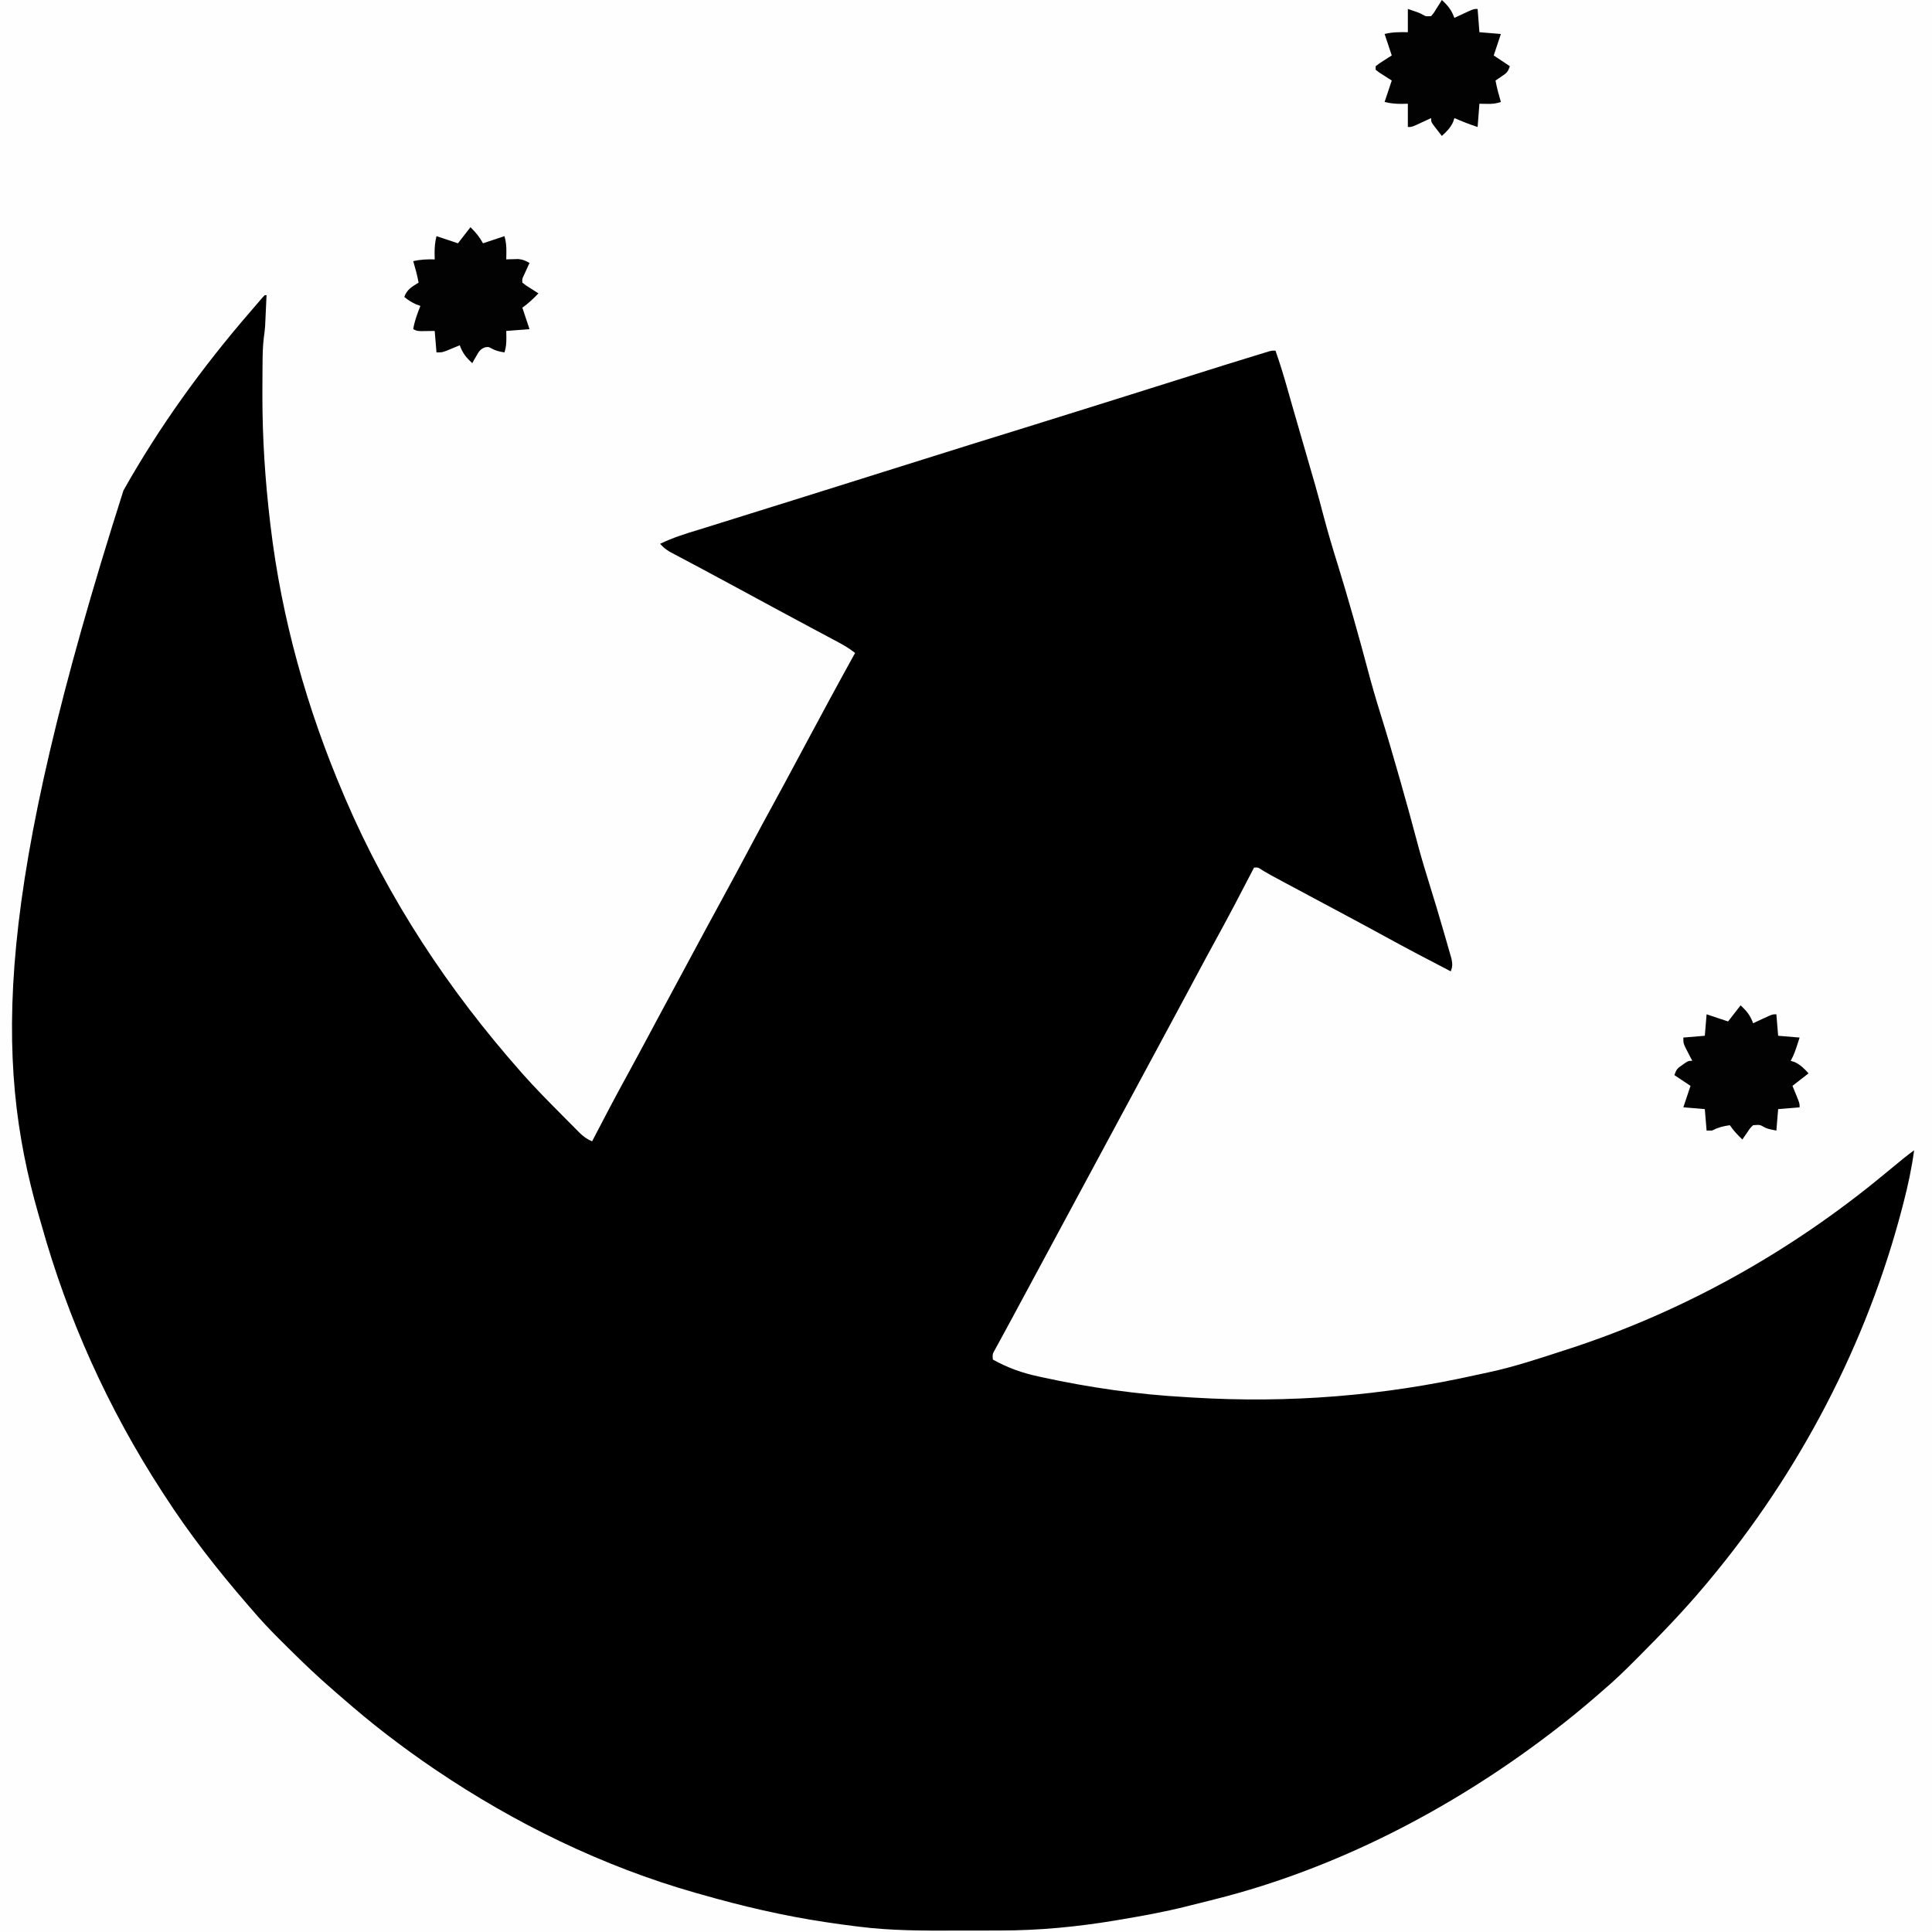
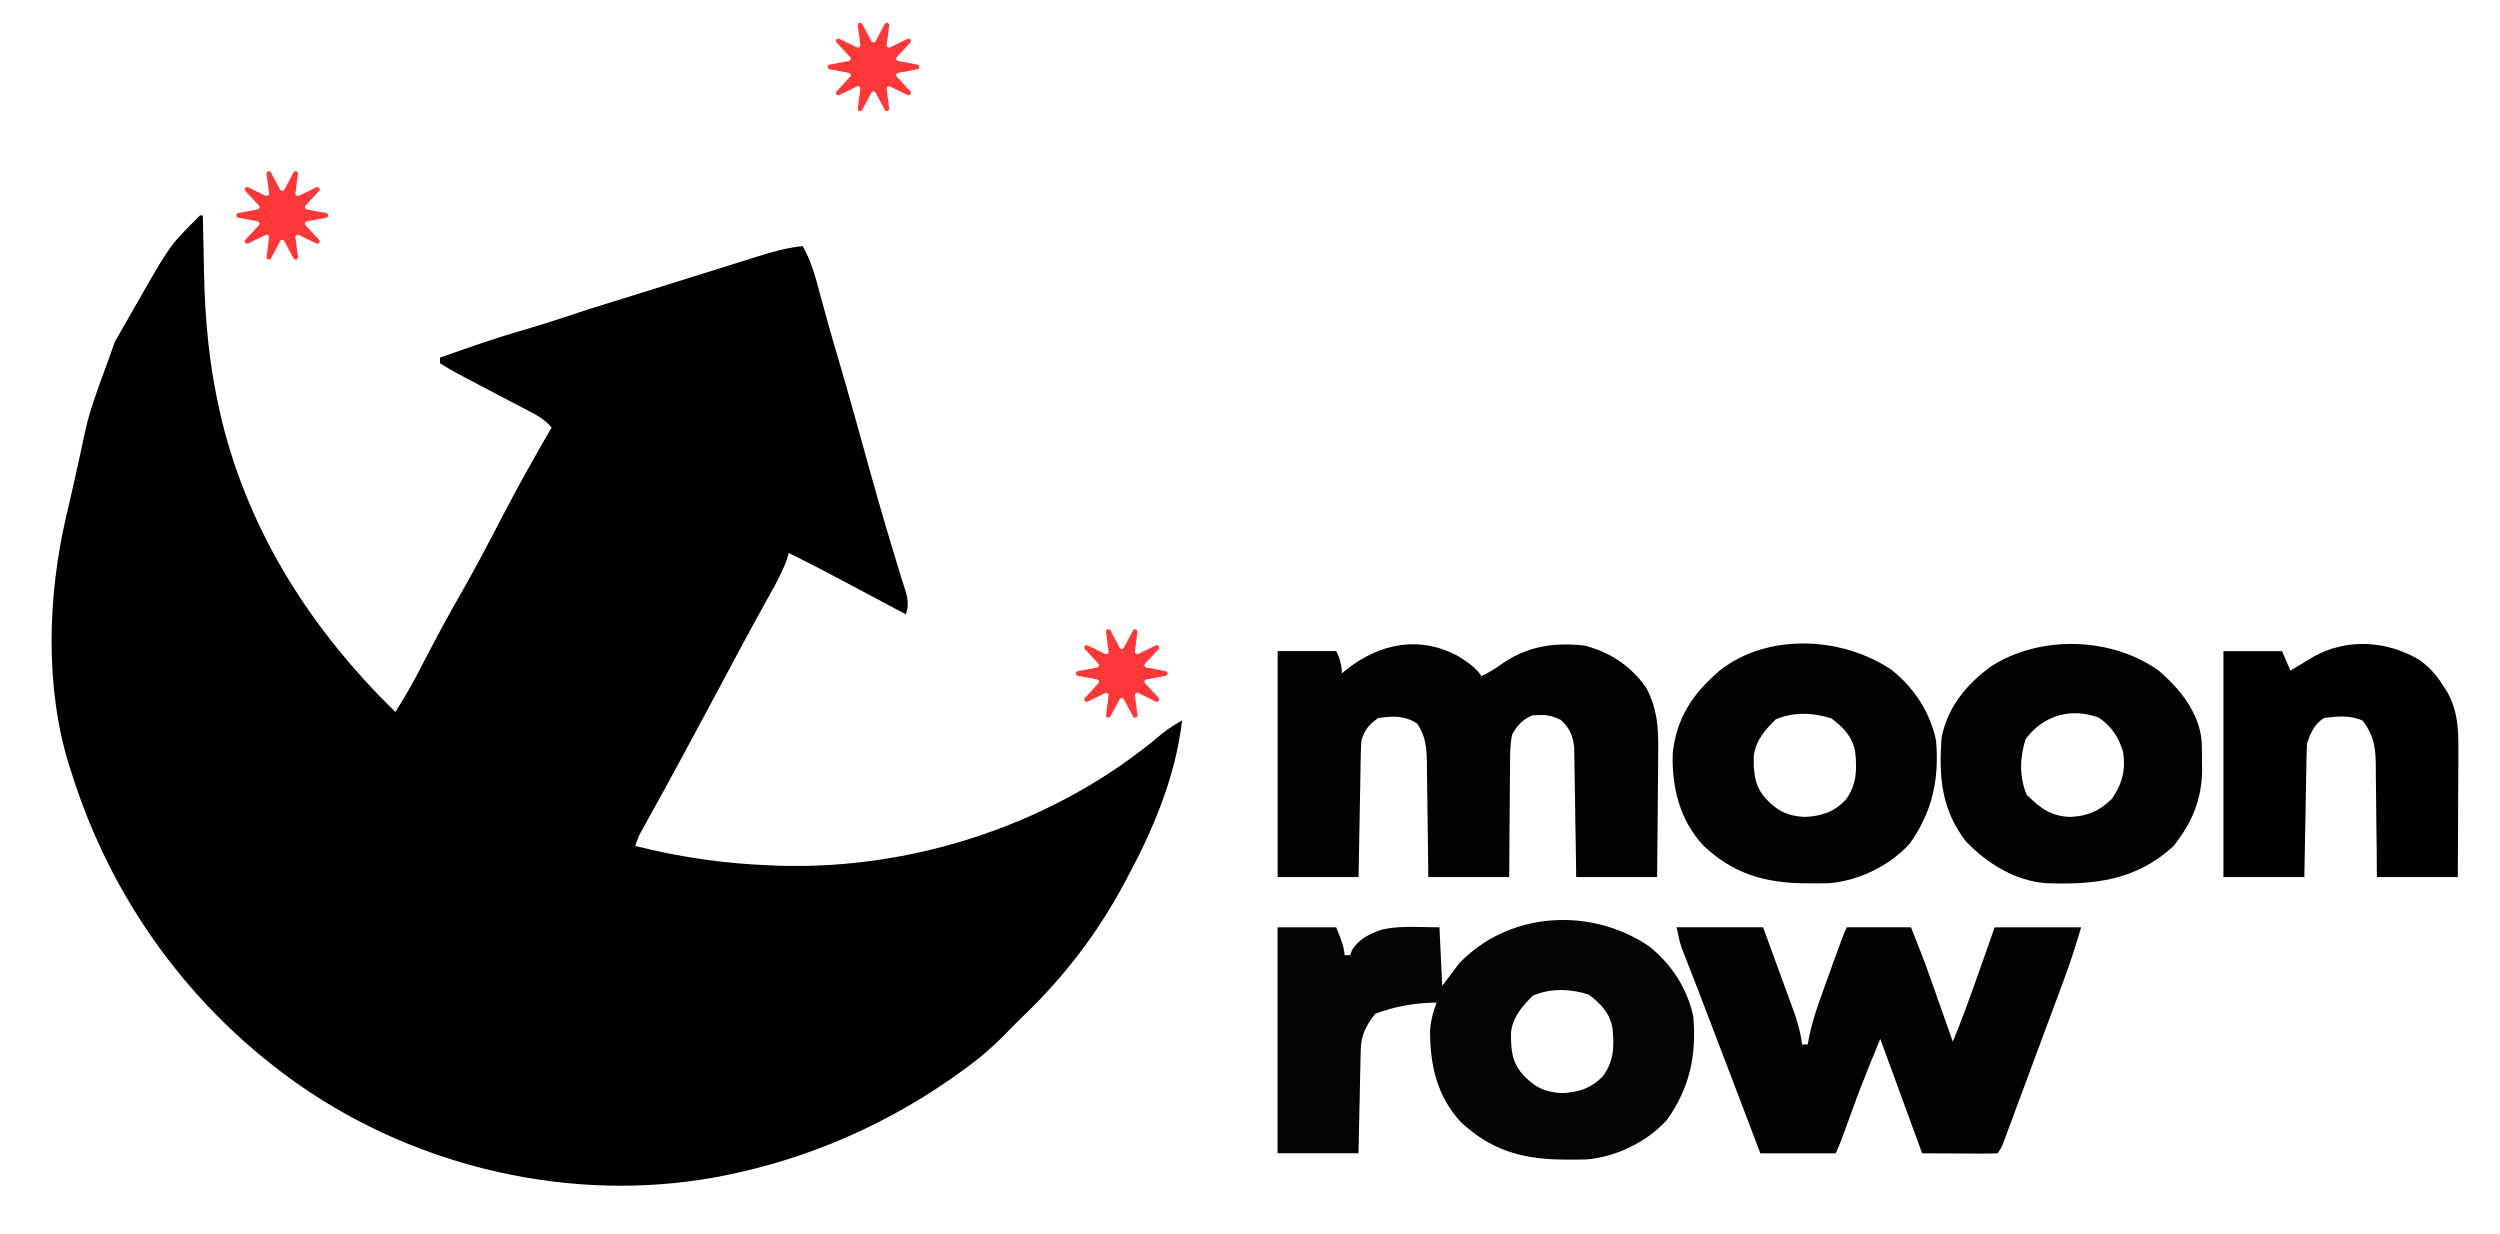
- <svg xmlns="http://www.w3.org/2000/svg" version="1.1" width="1080" height="1080">
-   <path d="M0 0 C356.4 0 712.8 0 1080 0 C1080 356.4 1080 712.8 1080 1080 C723.6 1080 367.2 1080 0 1080 C0 723.6 0 367.2 0 0 Z " fill="#FEFEFE" transform="translate(0,0)" />
-   <path d="M0 0 C0.33 0 0.66 0 1 0 C0.859 3.167 0.711 6.333 0.562 9.5 C0.523 10.387 0.484 11.274 0.443 12.188 C0.401 13.064 0.36 13.941 0.316 14.844 C0.261 16.038 0.261 16.038 0.205 17.256 C0.046 19.389 -0.211 21.515 -0.505 23.634 C-1.162 28.754 -1.199 33.856 -1.238 39.012 C-1.253 40.61 -1.253 40.61 -1.268 42.24 C-1.293 45.723 -1.305 49.205 -1.312 52.688 C-1.315 53.883 -1.318 55.078 -1.32 56.31 C-1.326 80.045 0.208 103.439 3 127 C3.084 127.715 3.169 128.43 3.256 129.167 C9.425 180.806 23.573 231.199 44 279 C44.356 279.837 44.712 280.675 45.079 281.538 C69.14 337.68 102.641 388.287 143 434 C143.451 434.512 143.902 435.024 144.367 435.551 C151.251 443.309 158.548 450.672 165.854 458.029 C166.946 459.13 168.037 460.232 169.127 461.335 C170.673 462.9 172.226 464.457 173.781 466.012 C174.689 466.924 175.598 467.836 176.533 468.776 C178.67 470.702 180.365 471.916 183 473 C183.451 472.128 183.451 472.128 183.911 471.238 C189.92 459.632 196.006 448.077 202.291 436.618 C206.364 429.186 210.379 421.724 214.375 414.25 C215.652 411.862 216.93 409.474 218.207 407.086 C218.523 406.495 218.84 405.903 219.166 405.294 C224.176 395.93 229.219 386.584 234.257 377.235 C236.029 373.947 237.798 370.657 239.566 367.367 C244.973 357.312 250.393 347.264 255.875 337.25 C261 327.886 266.026 318.47 271.039 309.046 C275.806 300.087 280.621 291.157 285.497 282.257 C289.498 274.943 293.443 267.601 297.375 260.25 C298.011 259.06 298.648 257.871 299.284 256.681 C300.24 254.894 301.196 253.108 302.152 251.321 C311.334 234.159 320.58 217.033 330 200 C327.083 197.703 324.11 195.884 320.836 194.137 C319.81 193.587 318.783 193.037 317.726 192.47 C316.62 191.882 315.514 191.294 314.375 190.688 C312.614 189.745 310.852 188.802 309.091 187.859 C307.266 186.882 305.44 185.907 303.613 184.932 C298.027 181.947 292.451 178.942 286.875 175.938 C285.799 175.358 284.723 174.779 283.615 174.182 C275.43 169.775 267.253 165.354 259.085 160.916 C254.284 158.31 249.477 155.717 244.654 153.153 C242.841 152.189 241.029 151.222 239.217 150.256 C236.909 149.026 234.599 147.801 232.287 146.58 C231.247 146.025 230.208 145.47 229.137 144.898 C228.216 144.41 227.295 143.922 226.346 143.419 C224.201 142.122 222.662 140.859 221 139 C228.123 135.54 235.422 133.25 243 131 C245.607 130.197 248.21 129.38 250.812 128.562 C252.173 128.137 253.534 127.711 254.895 127.285 C255.573 127.073 256.252 126.86 256.952 126.641 C260.301 125.593 263.65 124.547 267 123.5 C268.333 123.083 269.667 122.667 271 122.25 C279 119.75 279 119.75 280.889 119.16 C282.853 118.546 284.816 117.932 286.78 117.319 C289.429 116.491 292.078 115.663 294.728 114.836 C303.38 112.134 312.03 109.423 320.677 106.703 C322.838 106.023 324.999 105.344 327.16 104.664 C333.292 102.736 339.425 100.808 345.558 98.879 C361.847 93.756 378.139 88.638 394.438 83.543 C395.087 83.34 395.736 83.137 396.405 82.928 C404.017 80.548 411.633 78.184 419.257 75.843 C422.779 74.76 426.296 73.663 429.812 72.562 C431.173 72.137 432.534 71.711 433.895 71.285 C434.573 71.073 435.252 70.86 435.952 70.641 C438.599 69.813 441.247 68.985 443.894 68.158 C445.857 67.545 447.819 66.932 449.781 66.318 C452.426 65.492 455.071 64.666 457.716 63.84 C466.465 61.108 475.21 58.364 483.952 55.611 C487.69 54.434 491.428 53.258 495.166 52.082 C499.856 50.606 504.547 49.13 509.237 47.653 C539.281 38.19 539.281 38.19 553.59 33.805 C554.534 33.514 555.478 33.222 556.451 32.922 C557.298 32.664 558.146 32.406 559.019 32.14 C560.111 31.806 560.111 31.806 561.224 31.466 C563 31 563 31 565 31 C567.507 38.123 569.694 45.306 571.746 52.57 C572.279 54.446 572.812 56.322 573.346 58.197 C573.619 59.157 573.892 60.117 574.173 61.106 C575.496 65.735 576.839 70.358 578.184 74.98 C588.159 109.322 588.159 109.322 591.812 123.188 C594.245 132.411 596.962 141.518 599.808 150.622 C602.687 159.879 605.402 169.178 608.062 178.5 C608.383 179.623 608.383 179.623 608.71 180.768 C611.439 190.343 614.076 199.938 616.625 209.562 C618.802 217.769 621.15 225.897 623.688 234 C627.323 245.617 630.721 257.295 634.062 269 C634.323 269.914 634.584 270.827 634.853 271.769 C638.201 283.51 641.442 295.272 644.563 307.076 C646.497 314.315 648.641 321.473 650.875 328.625 C653.837 338.123 656.705 347.645 659.441 357.21 C659.853 358.644 660.268 360.078 660.687 361.51 C661.271 363.512 661.842 365.517 662.41 367.523 C662.907 369.255 662.907 369.255 663.414 371.021 C663.973 373.865 664.004 375.327 663 378 C650.802 371.693 638.654 365.31 626.613 358.707 C619.223 354.658 611.805 350.663 604.375 346.688 C602.631 345.754 602.631 345.754 600.852 344.802 C596.596 342.525 592.338 340.25 588.081 337.974 C584.23 335.916 580.379 333.857 576.529 331.797 C574.736 330.838 572.942 329.88 571.148 328.923 C562.1 324.082 562.1 324.082 557.832 321.574 C555.249 319.838 555.249 319.838 553 320 C552.669 320.642 552.338 321.284 551.997 321.946 C545.675 334.195 539.292 346.4 532.659 358.484 C528.601 365.881 524.603 373.31 520.625 380.75 C519.348 383.138 518.07 385.526 516.793 387.914 C516.477 388.505 516.16 389.097 515.834 389.706 C510.821 399.076 505.775 408.428 500.734 417.782 C497.821 423.187 494.911 428.594 492 434 C490.833 436.167 489.667 438.333 488.5 440.5 C487.923 441.572 487.345 442.645 486.75 443.75 C439.5 531.5 439.5 531.5 437.749 534.753 C436.587 536.91 435.425 539.068 434.263 541.226 C430.657 547.923 427.05 554.619 423.442 561.314 C421.678 564.589 419.917 567.865 418.156 571.141 C416.231 574.721 414.296 578.294 412.344 581.859 C411.961 582.562 411.579 583.265 411.185 583.99 C410.213 585.775 409.236 587.558 408.258 589.34 C406.786 591.962 406.786 591.962 407 595 C415.387 599.658 423.384 602.509 432.75 604.5 C433.398 604.642 434.046 604.783 434.713 604.93 C461.08 610.681 488.056 614.537 515 616 C516.359 616.084 517.717 616.169 519.076 616.254 C572.747 619.498 625.144 615.318 677.563 603.544 C679.777 603.05 681.994 602.58 684.215 602.117 C698.409 599.076 712.207 594.477 726 590 C727.219 589.605 728.438 589.21 729.694 588.803 C793.826 567.828 853.299 534.461 905.232 491.463 C907.897 489.257 910.574 487.066 913.25 484.875 C914.08 484.192 914.91 483.509 915.766 482.805 C917.811 481.153 919.893 479.571 922 478 C920.692 487.889 918.615 497.481 916.125 507.125 C915.933 507.874 915.74 508.623 915.542 509.394 C895.663 586.156 857.813 658.261 807 719 C806.254 719.894 806.254 719.894 805.494 720.807 C793.726 734.874 781.069 748.02 768.125 761 C767.585 761.543 767.045 762.085 766.488 762.645 C760.507 768.649 754.475 774.522 748 780 C746.882 780.973 745.765 781.947 744.648 782.922 C736.625 789.873 728.444 796.567 720 803 C719.33 803.512 718.659 804.024 717.969 804.552 C663.014 846.337 599.064 879.524 531.938 896.5 C530.183 896.947 530.183 896.947 528.392 897.402 C524.93 898.277 521.466 899.14 518 900 C517.079 900.232 516.157 900.464 515.208 900.704 C502.785 903.81 490.248 906.078 477.625 908.188 C476.869 908.314 476.113 908.441 475.334 908.572 C453.908 912.14 432.752 914.157 411.023 914.168 C409.44 914.171 407.856 914.175 406.273 914.178 C402.977 914.184 399.681 914.186 396.385 914.185 C393.056 914.185 389.726 914.192 386.397 914.206 C368.172 914.279 350.114 914.298 332 912 C331.264 911.911 330.529 911.822 329.771 911.73 C324.961 911.142 320.167 910.471 315.375 909.75 C314.661 909.644 313.948 909.538 313.213 909.429 C289.749 905.917 266.802 900.526 244 894 C242.968 893.709 241.935 893.419 240.872 893.119 C189.297 878.483 139.686 854.275 95.375 824.25 C94.502 823.659 94.502 823.659 93.611 823.055 C85.57 817.59 77.727 811.903 70 806 C68.998 805.236 68.998 805.236 67.975 804.456 C59.57 798.001 51.461 791.237 43.47 784.279 C42.251 783.218 41.026 782.163 39.801 781.109 C37.85 779.425 35.921 777.718 34 776 C32.697 774.836 32.697 774.836 31.367 773.648 C24.078 767.061 17.082 760.187 10.125 753.25 C9.233 752.363 8.342 751.476 7.423 750.562 C2.408 745.535 -2.399 740.407 -7 735 C-7.95 733.906 -8.9 732.812 -9.852 731.719 C-26.522 712.417 -42.168 692.449 -56 671 C-56.683 669.95 -56.683 669.95 -57.38 668.879 C-87.477 622.548 -110.195 572.214 -125 519 C-125.496 517.291 -125.993 515.583 -126.492 513.875 C-151.409 426.944 -150.562 333.592 -78.983 109.165 C-58.883 73.44 -35.135 40.57 -8.36 9.576 C-7.142 8.164 -5.928 6.748 -4.715 5.332 C-4.087 4.604 -3.459 3.875 -2.812 3.125 C-2.283 2.509 -1.753 1.893 -1.207 1.258 C-0.809 0.843 -0.41 0.428 0 0 Z " fill="#000000" transform="translate(148,165)" />
-   <path d="M0 0 C3.448 3.176 5.42 5.607 7 10 C7.771 9.639 8.542 9.278 9.336 8.906 C10.339 8.442 11.342 7.978 12.375 7.5 C13.872 6.804 13.872 6.804 15.398 6.094 C18 5 18 5 20 5 C20.495 11.435 20.495 11.435 21 18 C24.96 18.33 28.92 18.66 33 19 C31.667 23 30.333 27 29 31 C31.97 32.98 34.94 34.96 38 37 C36.883 40.35 36.253 40.793 33.438 42.688 C32.797 43.124 32.156 43.561 31.496 44.012 C31.002 44.338 30.509 44.664 30 45 C30.743 49.084 31.829 53.019 33 57 C30.118 57.961 28.301 58.106 25.312 58.062 C23.178 58.032 23.178 58.032 21 58 C20.67 62.29 20.34 66.58 20 71 C15.476 69.492 11.335 67.907 7 66 C6.66 67.083 6.66 67.083 6.312 68.188 C4.752 71.532 2.697 73.516 0 76 C-1.006 74.713 -2.004 73.42 -3 72.125 C-3.557 71.406 -4.114 70.686 -4.688 69.945 C-6 68 -6 68 -6 66 C-6.771 66.361 -7.542 66.722 -8.336 67.094 C-9.84 67.79 -9.84 67.79 -11.375 68.5 C-12.872 69.196 -12.872 69.196 -14.398 69.906 C-17 71 -17 71 -19 71 C-19 66.71 -19 62.42 -19 58 C-20.217 58.021 -21.434 58.041 -22.688 58.062 C-25.92 58.068 -28.849 57.788 -32 57 C-30.667 53 -29.333 49 -28 45 C-28.65 44.59 -29.299 44.18 -29.969 43.758 C-30.804 43.219 -31.639 42.68 -32.5 42.125 C-33.335 41.591 -34.171 41.058 -35.031 40.508 C-35.681 40.01 -36.331 39.513 -37 39 C-37 38.34 -37 37.68 -37 37 C-35.031 35.492 -35.031 35.492 -32.5 33.875 C-31.665 33.336 -30.829 32.797 -29.969 32.242 C-29.319 31.832 -28.669 31.422 -28 31 C-28.289 30.134 -28.578 29.267 -28.875 28.375 C-29.917 25.25 -30.958 22.125 -32 19 C-27.591 17.898 -23.516 17.923 -19 18 C-19 13.71 -19 9.42 -19 5 C-13 7 -13 7 -10.812 8.125 C-8.885 9.217 -8.885 9.217 -6 9 C-4.305 7.005 -4.305 7.005 -2.812 4.5 C-2.283 3.665 -1.753 2.829 -1.207 1.969 C-0.809 1.319 -0.41 0.669 0 0 Z " fill="#020202" transform="translate(806,0)" />
-   <path d="M0 0 C3.113 3.113 4.934 5.281 7 9 C7.866 8.711 8.732 8.422 9.625 8.125 C14.312 6.562 14.312 6.562 19 5 C19.872 7.995 20.108 10.636 20.062 13.75 C20.053 14.549 20.044 15.348 20.035 16.172 C20.024 16.775 20.012 17.378 20 18 C20.603 17.977 21.207 17.954 21.828 17.93 C23.027 17.903 23.027 17.903 24.25 17.875 C25.433 17.84 25.433 17.84 26.641 17.805 C29.207 18.017 30.792 18.713 33 20 C32.711 20.626 32.422 21.253 32.125 21.898 C31.568 23.124 31.568 23.124 31 24.375 C30.629 25.187 30.258 25.999 29.875 26.836 C28.875 28.92 28.875 28.92 29 31 C31.018 32.59 31.018 32.59 33.5 34.125 C34.335 34.664 35.171 35.203 36.031 35.758 C36.681 36.168 37.331 36.578 38 37 C35.147 39.932 32.349 42.643 29 45 C29.289 45.866 29.578 46.733 29.875 47.625 C30.917 50.75 31.958 53.875 33 57 C28.71 57.33 24.42 57.66 20 58 C20.021 59.237 20.041 60.475 20.062 61.75 C20.068 64.664 19.93 67.21 19 70 C16.388 69.565 14.274 69.15 11.938 67.875 C10.055 66.831 10.055 66.831 8.051 67.191 C5.339 68.261 4.681 69.559 3.25 72.062 C2.822 72.796 2.394 73.529 1.953 74.285 C1.639 74.851 1.324 75.417 1 76 C-2.448 72.824 -4.42 70.393 -6 66 C-6.687 66.289 -7.374 66.578 -8.082 66.875 C-8.983 67.246 -9.884 67.618 -10.812 68 C-11.706 68.371 -12.599 68.743 -13.52 69.125 C-16 70 -16 70 -19 70 C-19.495 64.06 -19.495 64.06 -20 58 C-23.809 58.049 -23.809 58.049 -27.617 58.098 C-30 58 -30 58 -32 57 C-31.28 52.391 -29.687 48.328 -28 44 C-28.742 43.732 -29.485 43.464 -30.25 43.188 C-32.866 42.058 -34.802 40.791 -37 39 C-35.498 34.794 -32.714 33.261 -29 31 C-29.743 26.916 -30.829 22.981 -32 19 C-27.947 18.018 -24.161 17.918 -20 18 C-20.021 16.783 -20.041 15.566 -20.062 14.312 C-20.068 11.08 -19.788 8.151 -19 5 C-13 7 -13 7 -7 9 C-4.69 6.03 -2.38 3.06 0 0 Z " fill="#020202" transform="translate(263,127)" />
-   <path d="M0 0 C3.448 3.176 5.42 5.607 7 10 C7.771 9.639 8.542 9.278 9.336 8.906 C10.339 8.442 11.342 7.978 12.375 7.5 C13.872 6.804 13.872 6.804 15.398 6.094 C18 5 18 5 20 5 C20.495 10.94 20.495 10.94 21 17 C24.96 17.33 28.92 17.66 33 18 C30.054 27.107 30.054 27.107 28 31 C29.083 31.34 29.083 31.34 30.188 31.688 C33.532 33.248 35.516 35.303 38 38 C35.03 40.31 32.06 42.62 29 45 C29.99 47.413 29.99 47.413 31 49.875 C33 54.75 33 54.75 33 57 C27.06 57.495 27.06 57.495 21 58 C20.67 61.96 20.34 65.92 20 70 C15 69 15 69 12.938 67.938 C10.759 66.71 10.759 66.71 7 67 C5.21 68.741 5.21 68.741 3.75 71 C3.229 71.743 2.708 72.485 2.172 73.25 C1.785 73.828 1.398 74.405 1 75 C-1.648 72.422 -3.944 70.084 -6 67 C-9.767 67.514 -12.641 68.263 -16 70 C-16.99 70 -17.98 70 -19 70 C-19.495 64.06 -19.495 64.06 -20 58 C-23.96 57.67 -27.92 57.34 -32 57 C-30.667 53 -29.333 49 -28 45 C-30.97 43.02 -33.94 41.04 -37 39 C-35.899 35.697 -35.31 35.215 -32.562 33.312 C-31.945 32.876 -31.328 32.439 -30.691 31.988 C-29 31 -29 31 -27 31 C-27.361 30.313 -27.722 29.626 -28.094 28.918 C-28.558 28.017 -29.022 27.116 -29.5 26.188 C-29.964 25.294 -30.428 24.401 -30.906 23.48 C-32 21 -32 21 -32 18 C-28.04 17.67 -24.08 17.34 -20 17 C-19.67 13.04 -19.34 9.08 -19 5 C-15 6.333 -11 7.667 -7 9 C-4.69 6.03 -2.38 3.06 0 0 Z " fill="#020202" transform="translate(973,562)" />
+ <svg xmlns="http://www.w3.org/2000/svg" id="Layer_1" version="1.1" viewBox="0 0 1289.01 636.12">
+   <defs>
+     <style>
+       .st0 {
+         fill: #fe3838;
+       }
+ 
+       .st1 {
+         fill: #010101;
+       }
+ 
+       .st2 {
+         fill: #020202;
+       }
+ 
+       .st3 {
+         fill: #030303;
+       }
+ 
+       .st4 {
+         fill: #040404;
+       }
+     </style>
+   </defs>
+   <path d="M103.15,111.06h1.44q.04,2.29.09,4.63c.11,5.79.24,11.59.37,17.38.05,2.48.1,4.97.15,7.45.45,24.17,2.65,47.61,8.02,71.23q.57,2.51,1.15,5.08c14.5,58.77,46.63,108.34,89.48,150.28,5.59-8.66,10.42-17.53,15.1-26.7,5.96-11.57,12.14-22.97,18.61-34.25,7.38-12.89,14.3-25.97,21.09-39.18,8.14-15.78,16.9-31.21,25.76-46.6-3.96-4.71-9.19-7.15-14.55-9.93q-1.5-.79-3.03-1.6c-3.19-1.68-6.38-3.35-9.57-5.01-3.18-1.67-6.36-3.34-9.54-5.01-1.98-1.04-3.95-2.07-5.93-3.11q-10.96-5.74-14.92-8.42v-2.88c14.71-5.29,29.42-10.41,44.46-14.71,6.7-1.92,13.32-4.01,19.92-6.24,8.06-2.73,16.15-5.31,24.29-7.78,5.37-1.64,10.73-3.31,16.08-4.98.98-.31,1.95-.61,2.96-.93,4.7-1.47,9.39-2.94,14.08-4.41,4.71-1.48,9.42-2.95,14.14-4.41,2.71-.84,5.41-1.69,8.11-2.54,5-1.57,10.01-3.14,15.01-4.7,1.61-.51,3.22-1.02,4.88-1.54,7.7-2.39,15.05-4.51,23.08-5.29,4.61,8.09,6.76,16.67,9.17,25.62.89,3.26,1.79,6.52,2.69,9.78.43,1.58.87,3.17,1.31,4.8,1.54,5.56,3.16,11.09,4.81,16.62,2.91,9.8,5.7,19.64,8.45,29.49.43,1.53.85,3.05,1.29,4.62,2.16,7.74,4.31,15.47,6.45,23.21,4.92,17.73,10.06,35.37,15.48,52.96.36,1.2.73,2.39,1.1,3.63.65,2.1,1.31,4.2,2,6.29,1.57,4.95,1.96,7.92.46,12.86-1.32-.7-2.64-1.41-4-2.13-4.96-2.64-9.92-5.28-14.88-7.92-2.13-1.14-4.27-2.27-6.4-3.41-11.64-6.21-23.28-12.39-35.14-18.18q-.48,1.71-.97,3.45c-2.48,6.74-5.87,12.76-9.37,19.03-1.57,2.84-3.14,5.69-4.7,8.53-.83,1.51-1.66,3.01-2.52,4.56-4.46,8.13-8.82,16.31-13.19,24.49-1.83,3.42-3.66,6.85-5.5,10.27-.45.85-.91,1.7-1.38,2.57-4.83,9.03-9.67,18.05-14.53,27.07q-1.23,2.29-2.49,4.63c-6.02,11.18-12.13,22.32-18.31,33.41-.6,1.09-1.21,2.18-1.83,3.3-.53.94-1.05,1.89-1.6,2.86q-1.49,2.76-2.73,6.85c23.35,5.95,46.37,9.18,70.49,10.07,1.07.04,2.15.08,3.26.13,70.73,2.33,144.29-22.31,198.23-68.38,3.16-2.53,6.48-4.53,9.98-6.55-3.39,29.13-14.92,56.37-28.77,82-.46.86-.92,1.72-1.39,2.61-13.54,25.21-31.09,48.15-51.83,67.88l-3.6,3.6-3.6,3.6c-.72.75-1.44,1.49-2.18,2.26-5.78,5.92-11.76,11.15-18.4,16.08-.99.73-1.97,1.47-2.99,2.22-37.17,27.18-79.36,45.95-124.59,54.69-1.18.23-2.37.46-3.59.69-73.6,13.34-152.43-4.77-213.63-47.18-56.39-39.24-97.37-95.61-117.96-161.12-.42-1.28-.83-2.56-1.26-3.88-12.64-40.38-11.15-87.54-1.62-128.46.25-1.07.49-2.13.75-3.23,11.23-48.21,7.88-40.51,15.93-63.55,1.51-4.53,3.35-8.88,8.38-23.3,30.5-53.3,26.07-47.14,43.99-65.28Z" />
+   <path class="st2" d="M752.25,338.58q9.34,5.73,11.51,10.07c4.25-1.99,7.89-4.35,11.69-7.1,12.9-8.58,26.2-10.32,41.54-8.72,13.12,3.44,23.87,10.46,31.65,21.58,6.1,11.15,6.53,21.55,6.32,34.04,0,1.83-.02,3.66-.02,5.55-.03,4.82-.08,9.64-.14,14.46-.06,4.94-.09,9.88-.11,14.81-.06,9.65-.17,19.3-.28,28.96h-41.72c-.07-5-.14-10.01-.21-15.17-.08-4.85-.16-9.7-.24-14.55-.06-3.37-.11-6.74-.15-10.11-.07-4.85-.15-9.69-.24-14.54-.02-1.5-.03-3.01-.05-4.56-.03-1.41-.06-2.82-.09-4.27-.02-1.24-.04-2.47-.06-3.75-.71-6.25-2.35-9.87-6.96-14.15-5.56-2.63-8.69-2.75-14.66-2.26-5,2.1-7.92,5.29-10.42,9.99-1.07,5.63-1.04,11.18-1.02,16.89q-.03,2.42-.07,4.9c-.06,5.14-.07,10.29-.09,15.43-.03,3.5-.07,6.99-.11,10.49-.1,8.55-.13,17.1-.16,25.66h-41.72q-.08-7.48-.16-15.12c-.07-4.84-.14-9.68-.21-14.53-.05-3.36-.09-6.72-.12-10.08-.05-4.84-.12-9.67-.2-14.5,0-1.5-.02-2.99-.03-4.54-.16-7.79-.48-13.71-5.02-20.36-6.4-4.27-12.64-3.97-20.14-2.88-4.91,3.63-6.71,5.75-8.63,11.51-.17,2.32-.25,4.64-.3,6.96-.03,1.41-.06,2.82-.09,4.28q-.04,2.28-.07,4.6c-.03,1.56-.06,3.12-.09,4.72-.09,4.98-.18,9.97-.26,14.95-.06,3.38-.12,6.75-.19,10.13-.16,8.28-.3,16.56-.44,24.85h-41.72v-116.52h30.21q2.88,5.75,2.88,11.51c.66-.56,1.33-1.11,2.01-1.69,17.39-13.88,38.19-18.13,58.41-6.95Z" />
+   <path class="st3" d="M864.46,478.11h44.59c2.64,7.21,5.28,14.43,7.91,21.65.89,2.45,1.79,4.91,2.69,7.36,1.3,3.53,2.58,7.07,3.87,10.61.4,1.09.8,2.18,1.22,3.3,2.1,5.82,3.66,11.33,4.45,17.5h2.88c.31-1.66.62-3.33.94-5.04,2.35-10.57,6.27-20.67,9.94-30.83.74-2.06,1.47-4.13,2.21-6.2q5.35-14.95,7.05-18.35h33.09c3.4,8.5,6.75,16.92,9.78,25.55.34.97.69,1.94,1.04,2.94,1.07,3.03,2.14,6.07,3.21,9.1.74,2.08,1.47,4.17,2.21,6.25,1.78,5.05,3.57,10.1,5.34,15.15,5.13-12.36,9.58-24.96,14.03-37.58.74-2.08,1.47-4.17,2.21-6.25,1.78-5.05,3.56-10.1,5.34-15.15h44.59c-2.58,8.61-5.11,16.87-8.22,25.24-.36.98-.73,1.96-1.1,2.98-1.18,3.19-2.37,6.37-3.55,9.55-.83,2.23-1.66,4.47-2.49,6.7-1.73,4.65-3.46,9.3-5.19,13.95-2.22,5.97-4.44,11.94-6.65,17.91-1.7,4.6-3.41,9.19-5.12,13.79-.82,2.2-1.64,4.41-2.45,6.61-1.14,3.06-2.28,6.12-3.42,9.18q-.97,2.61-1.96,5.28-1.56,3.9-3,5.34c-2.88.13-5.76.15-8.64.14-1.57,0-3.15,0-4.77-.01-2.01-.01-4.03-.03-6.1-.04q-9.57-.04-19.33-.09c-7.12-19.46-14.24-38.93-21.58-58.98q-5.7,13.61-10.99,27.34c-.62,1.68-1.24,3.37-1.88,5.1-.62,1.69-1.24,3.39-1.88,5.14-1.26,3.45-2.53,6.9-3.8,10.35-.55,1.5-1.1,3-1.66,4.55q-1.37,3.62-2.81,6.5h-38.84c-1.81-4.76-3.61-9.52-5.47-14.42-1.8-4.73-3.59-9.46-5.39-14.19-1.27-3.33-2.53-6.67-3.8-10q-8.76-23.11-17.64-46.17c-.67-1.73-1.34-3.45-2.03-5.23-1.17-3.01-2.35-6.03-3.53-9.03-.5-1.3-1.01-2.59-1.53-3.93-.42-1.07-.84-2.14-1.28-3.25q-1.05-3.11-2.49-10.3Z" />
+   <path class="st1" d="M1247.11,340.01c5.47,3.87,8.94,7.74,12.5,13.4.84,1.3,1.67,2.6,2.53,3.94,5.7,10.85,5.49,20.88,5.39,32.92,0,1.77,0,3.55-.01,5.38-.02,5.64-.05,11.29-.09,16.93-.02,3.84-.03,7.67-.04,11.51-.03,9.38-.09,18.76-.14,28.14h-41.72c-.04-4.97-.07-9.94-.11-15.07-.06-4.83-.12-9.66-.19-14.5-.04-3.35-.07-6.7-.09-10.05-.03-4.82-.1-9.65-.17-14.47,0-1.49,0-2.98,0-4.51-.18-9.01-1.26-14.62-6.63-21.96-6.06-3.03-13.57-2.38-20.14-1.44-4.86,3.21-6.8,7.47-8.63,12.95-.16,2.27-.25,4.55-.3,6.83-.03,1.38-.06,2.76-.09,4.19q-.04,2.23-.07,4.51c-.03,1.53-.06,3.05-.09,4.63-.09,4.88-.18,9.76-.26,14.64-.06,3.31-.12,6.61-.19,9.92-.16,8.11-.3,16.22-.44,24.33h-41.72v-116.52h30.21c1.42,3.32,2.85,6.65,4.32,10.07,1.15-.69,2.29-1.39,3.47-2.1,1.52-.91,3.05-1.82,4.62-2.75,1.5-.9,3-1.8,4.55-2.73,17.08-9.18,36.98-7.8,53.53,1.83Z" />
+   <path class="st4" d="M873.09,524.15c-3.21-14.72-11.27-27.09-23.02-36.41-30.29-20.32-72.37-17.68-97.82,9.08-2.93,3.91-5.78,7.71-8.63,11.51q-.73-15.26-1.44-30.21-5.86-.09-11.6-.18c-6.44-.14-12.09,0-18.4,1.46-6.31,2.22-11.58,4.76-15.14,10.59-.31.86-.6,1.69-.9,2.52h-2.88q0-4.32-4.32-14.39h-30.21v116.52h41.72c.14-6.92.29-13.84.44-20.75.06-2.82.13-5.64.19-8.47.08-4.16.17-8.33.26-12.49.03-1.34.06-2.65.09-3.95q.04-1.94.07-3.84c.03-1.22.06-2.4.09-3.58.17-7.73,2.68-12.77,7.49-18.85q15.09-5.69,31.65-5.75c-1.76,4.61-2.88,8.66-3.36,13.59-.19,17.98,3.32,34.56,15.89,48.03,15.03,14.08,30.84,18.9,50.99,19.27,1.24.01,2.44.02,3.64.04,3.4.04,6.78.03,10.18-.09,15.16-1.25,31.16-9.01,41.35-20.3,11.76-16.35,15.41-33.48,13.65-53.33ZM826.49,554.84c-6.06,6.27-12.57,8.45-21.19,8.77-8.99-.44-14.39-3.26-20.41-9.89-5.55-6.51-5.9-13.19-5.8-21.52,1.07-8.08,5.68-13.25,11.28-18.85,9.19-3.94,19.32-3.58,28.77-.54,6.07,4.56,10.83,9.38,12.23,17.08,1.02,9.42.85,17.12-4.88,24.94Z" />
+   <path class="st3" d="M998.24,381.73c-3.21-14.72-11.27-27.09-23.02-36.41-25.34-16.99-63.18-19.14-88.15.1-14,11.9-22.66,24.36-24.61,43.05-.54,17.67,3.67,34.53,15.96,47.68,15.03,14.08,30.84,18.9,50.99,19.27,1.24.01,2.44.02,3.64.04,3.4.04,6.78.02,10.18-.09,15.16-1.25,31.16-9.01,41.35-20.3,11.76-16.35,15.41-33.48,13.65-53.33ZM951.64,412.43c-6.06,6.27-12.57,8.45-21.19,8.77-8.99-.44-14.39-3.26-20.41-9.89-5.55-6.51-5.9-13.19-5.8-21.52,1.07-8.08,5.68-13.25,11.28-18.85,9.19-3.94,19.32-3.58,28.77-.54,6.07,4.56,10.83,9.38,12.23,17.08,1.02,9.42.85,17.12-4.88,24.94Z" />
+   <path class="st2" d="M1135.35,392.97c.01-3.65-.01-7.29-.16-10.94-1.35-14.68-11.37-27.09-22.2-36.29-24.48-17.45-61.29-18.36-86.45-2.12-12.64,9.27-22.42,21.01-25.43,36.68-1.52,19.89-.2,36.99,12.42,53.41,10.97,11.43,25.29,20.44,41.35,21.65,24.98.95,46.42-1.37,65.63-18.96,9.57-11.82,14.92-24.49,14.91-39.71-.02-1.26-.05-2.49-.07-3.71ZM1088.87,411.94c-6.45,6.28-12.41,8.76-21.31,9.26-9.93-.22-15.74-4.59-22.57-11.42-3.94-9.19-3.58-19.32-.54-28.77,9.01-12.01,23.13-16.36,37.61-11.02,6.5,4.22,10.32,10.14,12.56,17.5,1.57,9.27-.39,16.77-5.75,24.45Z" />
+   <path class="st0" d="M146.6,97.78l4.73-8.86c.64-1.2,2.46-.61,2.29.73l-1.3,10.05c-.12.96.87,1.68,1.75,1.26l9.01-4.37c1.22-.59,2.35.94,1.43,1.93l-6.93,7.43c-.66.7-.28,1.86.67,2.04l9.91,1.87c1.33.25,1.33,2.15,0,2.4l-9.91,1.87c-.95.18-1.32,1.33-.67,2.04l6.93,7.43c.92.99-.21,2.52-1.43,1.93l-9.01-4.37c-.87-.42-1.87.29-1.75,1.26l1.3,10.05c.17,1.35-1.65,1.93-2.29.73l-4.73-8.86c-.46-.86-1.7-.86-2.16,0l-4.73,8.86c-.64,1.2-2.46.61-2.29-.73l1.3-10.05c.12-.96-.87-1.68-1.75-1.26l-9.01,4.37c-1.22.59-2.35-.94-1.43-1.93l6.93-7.43c.66-.7.28-1.86-.67-2.04l-9.91-1.87c-1.33-.25-1.33-2.15,0-2.4l9.91-1.87c.95-.18,1.32-1.33.67-2.04l-6.93-7.43c-.92-.99.21-2.52,1.43-1.93l9.01,4.37c.87.42,1.87-.29,1.75-1.26l-1.3-10.05c-.17-1.35,1.65-1.93,2.29-.73l4.73,8.86c.46.86,1.7.86,2.16,0Z" />
+   <path class="st0" d="M451.45,21.23l4.73-8.86c.64-1.2,2.46-.61,2.29.73l-1.3,10.05c-.12.96.87,1.68,1.75,1.26l9.01-4.37c1.22-.59,2.35.94,1.43,1.93l-6.93,7.43c-.66.7-.28,1.86.67,2.04l9.91,1.87c1.33.25,1.33,2.15,0,2.4l-9.91,1.87c-.95.18-1.32,1.33-.67,2.04l6.93,7.43c.92.99-.21,2.52-1.43,1.93l-9.01-4.37c-.87-.42-1.87.29-1.75,1.26l1.3,10.05c.17,1.35-1.65,1.93-2.29.73l-4.73-8.86c-.46-.86-1.7-.86-2.16,0l-4.73,8.86c-.64,1.2-2.46.61-2.29-.73l1.3-10.05c.12-.96-.87-1.68-1.75-1.26l-9.01,4.37c-1.22.59-2.35-.94-1.43-1.93l6.93-7.43c.66-.7.28-1.86-.67-2.04l-9.91-1.87c-1.33-.25-1.33-2.15,0-2.4l9.91-1.87c.95-.18,1.32-1.33.67-2.04l-6.93-7.43c-.92-.99.21-2.52,1.43-1.93l9.01,4.37c.87.42,1.87-.29,1.75-1.26l-1.3-10.05c-.17-1.35,1.65-1.93,2.29-.73l4.73,8.86c.46.86,1.7.86,2.16,0Z" />
+   <path class="st0" d="M579.45,333.97l4.73-8.86c.64-1.2,2.46-.61,2.29.73l-1.3,10.05c-.12.96.87,1.68,1.75,1.26l9.01-4.37c1.22-.59,2.35.94,1.43,1.93l-6.93,7.43c-.66.7-.28,1.86.67,2.04l9.91,1.87c1.33.25,1.33,2.15,0,2.4l-9.91,1.87c-.95.18-1.32,1.33-.67,2.04l6.93,7.43c.92.99-.21,2.52-1.43,1.93l-9.01-4.37c-.87-.42-1.87.29-1.75,1.26l1.3,10.05c.17,1.35-1.65,1.93-2.29.73l-4.73-8.86c-.46-.86-1.7-.86-2.16,0l-4.73,8.86c-.64,1.2-2.46.61-2.29-.73l1.3-10.05c.12-.96-.87-1.68-1.75-1.26l-9.01,4.37c-1.22.59-2.35-.94-1.43-1.93l6.93-7.43c.66-.7.28-1.86-.67-2.04l-9.91-1.87c-1.33-.25-1.33-2.15,0-2.4l9.91-1.87c.95-.18,1.32-1.33.67-2.04l-6.93-7.43c-.92-.99.21-2.52,1.43-1.93l9.01,4.37c.87.42,1.87-.29,1.75-1.26l-1.3-10.05c-.17-1.35,1.65-1.93,2.29-.73l4.73,8.86c.46.86,1.7.86,2.16,0Z" />
</svg>
